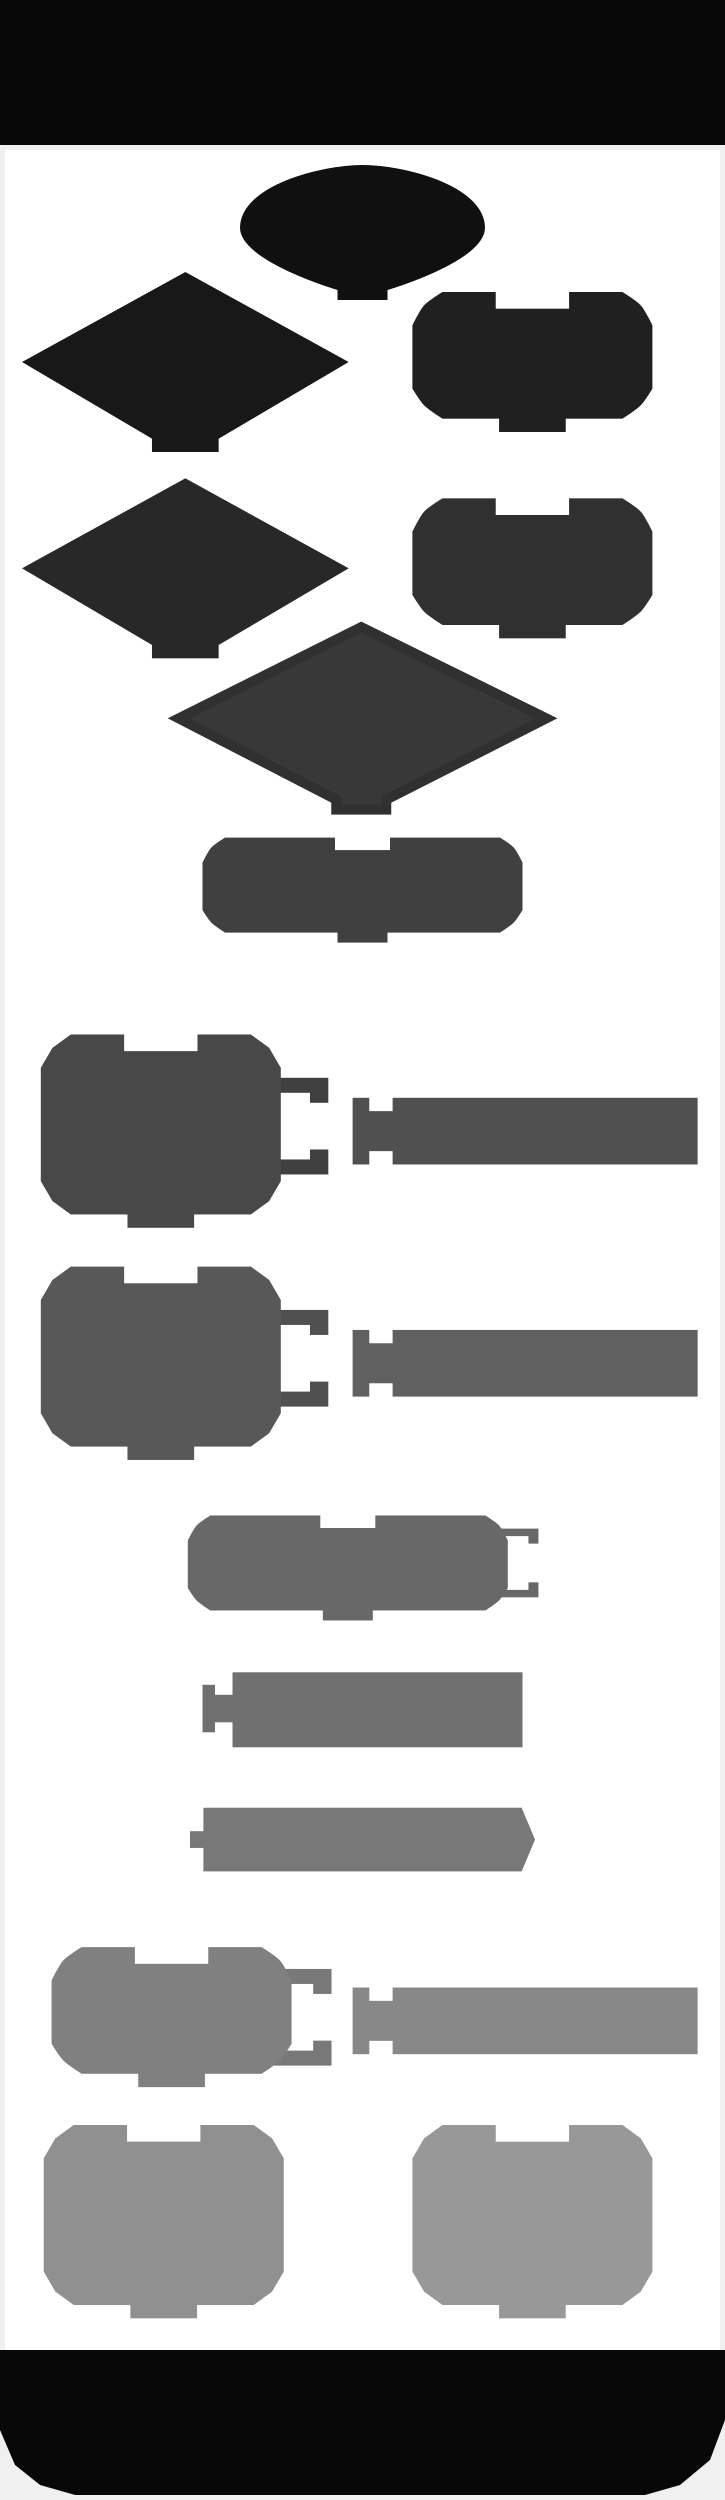
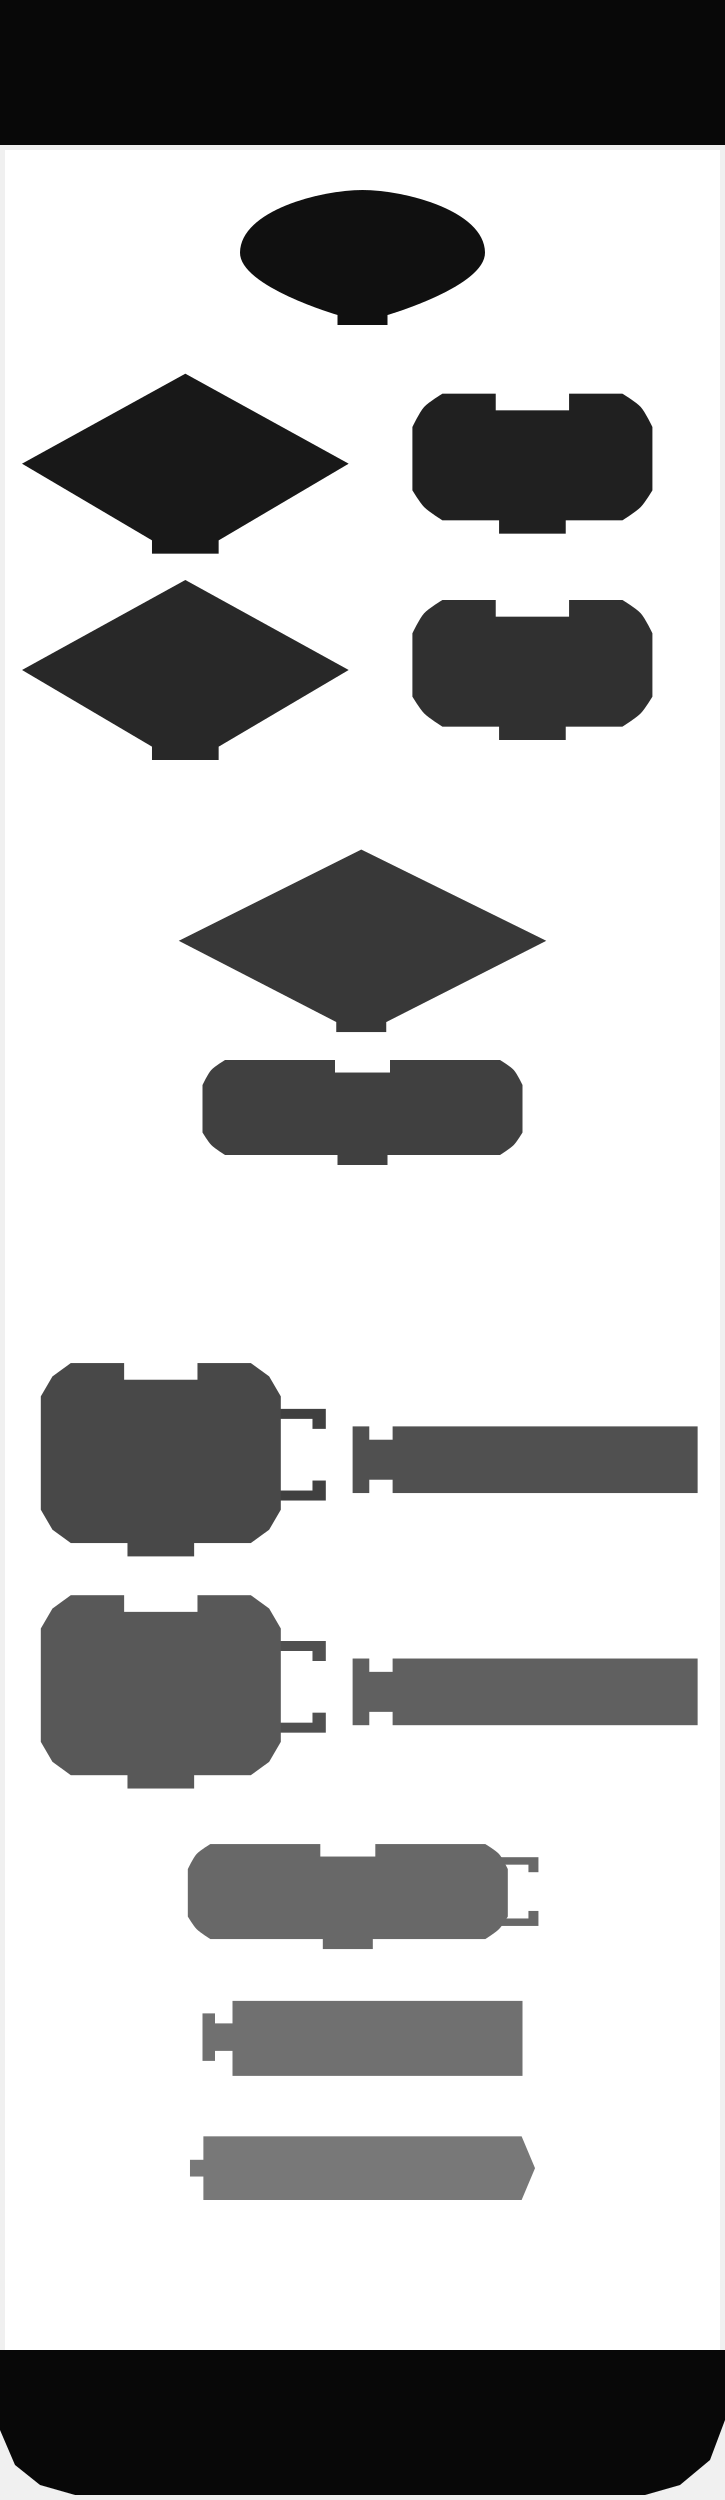
<svg xmlns="http://www.w3.org/2000/svg" version="1.0" width="145" height="500" id="svg2">
+   <defs id="defs44" />
  <rect width="143" height="440" x="1" y="30" id="rect4" style="opacity:1;fill:#ffffff;fill-opacity:1;stroke:none;stroke-width:4;stroke-opacity:1" />
  <rect width="145" height="29" x="0" y="0" id="rect6" style="opacity:1;fill:#080808;fill-opacity:1;stroke:none;stroke-width:1;stroke-opacity:1" />
  <path d="M 0,470 L 0,486 L 3,493 L 8,497 L 15,499 L 129,499 L 136,497 L 142,492 L 145,484 L 145,470 L 0,470 z" id="path8" style="fill:#080808;fill-opacity:1;stroke:none;stroke-width:1px;stroke-opacity:1" />
-   <path d="M 69.731,72.403 L 69.731,72.403 L 43.73,87.737 L 43.73,87.737 L 43.73,90.403 L 30.396,90.403 L 30.396,87.737 C 30.396,87.737 4.395,72.403 4.395,72.403 C 4.395,72.403 37.063,54.402 37.063,54.402 C 37.063,54.402 69.731,72.403 69.731,72.403 z" id="path49" style="fill:#181818;fill-opacity:1;stroke:none;stroke-width:1;stroke-opacity:1" />
-   <path d="M 113.814,58.402 C 124.481,58.402 124.481,58.402 124.481,58.402 C 124.481,58.402 127.236,60.06 128.148,61.069 C 129.08,62.099 130.482,65.069 130.482,65.069 L 130.482,77.736 C 130.482,77.736 129.004,80.199 128.148,81.07 C 127.195,82.04 124.481,83.736 124.481,83.736 L 113.148,83.736 L 113.148,83.736 L 113.148,86.403 L 99.814,86.403 L 99.814,83.736 L 88.48,83.736 C 88.48,83.736 85.766,82.04 84.813,81.07 C 83.957,80.199 82.479,77.736 82.479,77.736 L 82.479,65.069 C 82.479,65.069 83.881,62.099 84.813,61.069 C 85.725,60.06 88.48,58.402 88.48,58.402 L 99.147,58.402 L 99.147,61.735 L 113.814,61.735 L 113.814,58.402 z" id="path55" style="fill:#202020;fill-opacity:1;stroke:none;stroke-width:1;stroke-opacity:1" />
-   <path d="M 69.731,113.663 L 69.731,113.663 L 43.73,128.997 L 43.73,128.997 L 43.73,131.664 L 30.396,131.664 L 30.396,128.997 C 30.396,128.997 4.395,113.663 4.395,113.663 C 4.395,113.663 37.063,95.662 37.063,95.662 C 37.063,95.662 69.731,113.663 69.731,113.663 z" id="path61" style="fill:#282828;fill-opacity:1;stroke:none;stroke-width:1;stroke-opacity:1" />
-   <path d="M 113.814,99.663 C 124.481,99.663 124.481,99.663 124.481,99.663 C 124.481,99.663 127.236,101.32 128.148,102.329 C 129.08,103.36 130.482,106.33 130.482,106.33 L 130.482,118.997 C 130.482,118.997 129.004,121.46 128.148,122.33 C 127.195,123.301 124.481,124.997 124.481,124.997 L 113.148,124.997 L 113.148,124.997 L 113.148,127.664 L 99.814,127.664 L 99.814,124.997 L 88.48,124.997 C 88.48,124.997 85.766,123.301 84.813,122.33 C 83.957,121.46 82.479,118.997 82.479,118.997 L 82.479,106.33 C 82.479,106.33 83.881,103.36 84.813,102.329 C 85.725,101.32 88.48,99.663 88.48,99.663 L 99.147,99.663 L 99.147,102.996 L 113.814,102.996 L 113.814,99.663 z" id="path67" style="fill:#303030;fill-opacity:1;stroke:none;stroke-width:1;stroke-opacity:1" />
-   <g transform="matrix(0.5,0,0,0.5,35,124.9261)" id="g2737" style="fill:#383838;fill-opacity:1">
-     <path d="M 74.5,1 L 1.5,37.5 L 64.5,70 L 64.5,74 L 84.5,74 L 84.5,70 L 148.5,37.5 L 74.5,1 z" id="path6722" style="fill:#383838;fill-opacity:1;stroke:#303030;stroke-width:4;stroke-opacity:1" />
+   <path d="M 69.731,92.738 L 69.731,92.738 L 43.73,108.072 L 43.73,108.072 L 43.73,110.739 L 30.396,110.739 L 30.396,108.072 C 30.396,108.072 4.395,92.738 4.395,92.738 C 4.395,92.738 37.063,74.737 37.063,74.737 C 37.063,74.737 69.731,92.738 69.731,92.738 z" id="path49" style="fill:#181818;fill-opacity:1;stroke:none;stroke-width:1;stroke-opacity:1" />
+   <path d="M 113.814,78.738 C 124.481,78.738 124.481,78.738 124.481,78.738 C 124.481,78.738 127.236,80.395 128.148,81.404 C 129.08,82.435 130.482,85.405 130.482,85.405 L 130.482,98.072 C 130.482,98.072 129.004,100.534 128.148,101.405 C 127.195,102.376 124.481,104.072 124.481,104.072 L 113.148,104.072 L 113.148,104.072 L 113.148,106.739 L 99.814,106.739 L 99.814,104.072 L 88.48,104.072 C 88.48,104.072 85.766,102.376 84.813,101.405 C 83.957,100.534 82.479,98.072 82.479,98.072 L 82.479,85.405 C 82.479,85.405 83.881,82.435 84.813,81.404 C 85.725,80.395 88.48,78.738 88.48,78.738 L 99.147,78.738 L 99.147,82.071 L 113.814,82.071 L 113.814,78.738 z" id="path55" style="fill:#202020;fill-opacity:1;stroke:none;stroke-width:1;stroke-opacity:1" />
+   <path d="M 69.731,133.999 L 69.731,133.999 L 43.73,149.333 L 43.73,149.333 L 43.73,152 L 30.396,152 L 30.396,149.333 C 30.396,149.333 4.395,133.999 4.395,133.999 C 4.395,133.999 37.063,115.998 37.063,115.998 C 37.063,115.998 69.731,133.999 69.731,133.999 z" id="path61" style="fill:#282828;fill-opacity:1;stroke:none;stroke-width:1;stroke-opacity:1" />
+   <path d="M 113.814,119.998 C 124.481,119.998 124.481,119.998 124.481,119.998 C 124.481,119.998 127.236,121.656 128.148,122.665 C 129.08,123.696 130.482,126.665 130.482,126.665 L 130.482,139.333 C 130.482,139.333 129.004,141.795 128.148,142.666 C 127.195,143.637 124.481,145.333 124.481,145.333 L 113.148,145.333 L 113.148,145.333 L 113.148,148 L 99.814,148 L 99.814,145.333 L 88.48,145.333 C 88.48,145.333 85.766,143.637 84.813,142.666 C 83.957,141.795 82.479,139.333 82.479,139.333 L 82.479,126.665 C 82.479,126.665 83.881,123.696 84.813,122.665 C 85.725,121.656 88.48,119.998 88.48,119.998 L 99.147,119.998 L 99.147,123.332 L 113.814,123.332 L 113.814,119.998 z" id="path67" style="fill:#303030;fill-opacity:1;stroke:none;stroke-width:1;stroke-opacity:1" />
+   <g transform="matrix(0.5,0,0,0.5,35,169.4099)" id="g2737" style="fill:#383838;fill-opacity:1">
+     <path d="M 74.5,1 L 1.5,37.5 L 64.5,70 L 64.5,74 L 84.5,74 L 84.5,70 L 148.5,37.5 L 74.5,1 z" id="path6722" style="fill:#383838;fill-opacity:1;stroke:none;stroke-width:4;stroke-opacity:1" />
  </g>
-   <g transform="matrix(0.5,0,0,0.5,40,167.0162)" id="g2873" style="fill:#404040;fill-opacity:1;stroke:none">
+   <g transform="matrix(0.5,0,0,0.5,40,211.5)" id="g2873" style="fill:#404040;fill-opacity:1;stroke:none">
    <path d="M 76,1 C 92,1 120,1 120,1 C 120,1 124.132,3.487 125.5,5 C 126.897,6.546 129,11 129,11 L 129,30 C 129,30 126.783,33.694 125.5,35 C 124.07,36.456 120,39 120,39 L 75,39 L 75,39 L 75,43 L 55,43 L 55,39 L 10,39 C 10,39 5.93,36.456 4.5,35 C 3.217,33.694 1,30 1,30 L 1,11 C 1,11 3.103,6.546 4.5,5 C 5.868,3.487 10,1 10,1 L 54,1 L 54,6 L 76,6 L 76,1 z" id="path10" style="fill:#404040;fill-opacity:1;stroke:none;stroke-width:4;stroke-opacity:1" />
  </g>
-   <g transform="matrix(0.6667,0,0,0.6667,7.492882,212.0591)" id="g85">
-     <path d="M 70,6 L 86.5,6 L 86.5,12 L 82.5,12 L 82.5,9 L 72,9" id="path87" style="fill:#404040;fill-opacity:1;stroke:#404040;stroke-width:1.5;stroke-opacity:1" />
-     <path d="M 70,33.5 L 86.5,33.5 L 86.5,27.5 L 82.5,27.5 L 82.5,30.5 L 72,30.5" id="path89" style="fill:#404040;fill-opacity:1;stroke:#404040;stroke-width:1.5;stroke-opacity:1" />
+   <g transform="matrix(0.6667,0,0,0.6667,7.492882,277.7771)" id="g85">
+     <path d="M 70,6 L 86.5,6 L 86.5,12 L 82.5,12 L 82.5,9 L 72,9" id="path87" style="fill:#404040;fill-opacity:1;stroke:none;stroke-width:1.5;stroke-opacity:1" />
+     <path d="M 70,33.5 L 86.5,33.5 L 86.5,27.5 L 82.5,27.5 L 82.5,30.5 L 72,30.5" id="path89" style="fill:#404040;fill-opacity:1;stroke:none;stroke-width:1.5;stroke-opacity:1" />
  </g>
-   <path d="M 39.494,206.892 C 50.162,206.892 50.162,206.892 50.162,206.892 L 53.829,209.559 L 56.162,213.559 L 56.162,236.227 L 53.829,240.227 L 50.162,242.894 L 38.828,242.894 L 38.828,242.894 L 38.828,245.561 L 25.494,245.561 L 25.494,242.894 L 14.16,242.894 L 10.493,240.227 L 8.16,236.227 L 8.16,213.559 L 10.493,209.559 L 14.16,206.892 L 24.827,206.892 L 24.827,210.226 L 39.494,210.226 L 39.494,206.892 z" id="path91" style="fill:#484848;fill-opacity:1;stroke:none;stroke-width:1;stroke-opacity:1" />
-   <path d="M 70.523,219.559 L 73.856,219.559 L 73.856,222.226 L 78.523,222.226 L 78.523,219.559 L 139.526,219.559 L 139.526,232.893 L 78.523,232.893 L 78.523,230.227 L 73.856,230.227 L 73.856,232.893 L 70.523,232.893 L 70.523,219.559 z" id="path101" style="fill:#505050;fill-opacity:1;stroke:none;stroke-width:1;stroke-opacity:1" />
-   <g transform="matrix(0.6667,0,0,0.6667,7.492882,258.4863)" id="g107">
-     <path d="M 70,6 L 86.5,6 L 86.5,12 L 82.5,12 L 82.5,9 L 72,9" id="path109" style="fill:#505050;fill-opacity:1;stroke:#505050;stroke-width:1.5;stroke-opacity:1" />
-     <path d="M 70,33.5 L 86.5,33.5 L 86.5,27.5 L 82.5,27.5 L 82.5,30.5 L 72,30.5" id="path111" style="fill:#505050;fill-opacity:1;stroke:#505050;stroke-width:1.5;stroke-opacity:1" />
+   <path d="M 39.494,272.61 C 50.162,272.61 50.162,272.61 50.162,272.61 L 53.829,275.277 L 56.162,279.277 L 56.162,301.945 L 53.829,305.945 L 50.162,308.612 L 38.828,308.612 L 38.828,308.612 L 38.828,311.279 L 25.494,311.279 L 25.494,308.612 L 14.16,308.612 L 10.493,305.945 L 8.16,301.945 L 8.16,279.277 L 10.493,275.277 L 14.16,272.61 L 24.827,272.61 L 24.827,275.944 L 39.494,275.944 L 39.494,272.61 z" id="path91" style="fill:#484848;fill-opacity:1;stroke:none;stroke-width:1;stroke-opacity:1" />
+   <path d="M 70.523,285.277 L 73.856,285.277 L 73.856,287.944 L 78.523,287.944 L 78.523,285.277 L 139.526,285.277 L 139.526,298.611 L 78.523,298.611 L 78.523,295.945 L 73.856,295.945 L 73.856,298.611 L 70.523,298.611 L 70.523,285.277 z" id="path101" style="fill:#505050;fill-opacity:1;stroke:none;stroke-width:1;stroke-opacity:1" />
+   <g transform="matrix(0.6667,0,0,0.6667,7.492882,324.2043)" id="g107">
+     <path d="M 70,6 L 86.5,6 L 86.5,12 L 82.5,12 L 82.5,9 L 72,9" id="path109" style="fill:#505050;fill-opacity:1;stroke:none;stroke-width:1.5;stroke-opacity:1" />
+     <path d="M 70,33.5 L 86.5,33.5 L 86.5,27.5 L 82.5,27.5 L 82.5,30.5 L 72,30.5" id="path111" style="fill:#505050;fill-opacity:1;stroke:none;stroke-width:1.5;stroke-opacity:1" />
  </g>
-   <path d="M 39.494,253.319 C 50.162,253.319 50.162,253.319 50.162,253.319 L 53.829,255.986 L 56.162,259.986 L 56.162,282.654 L 53.829,286.654 L 50.162,289.321 L 38.828,289.321 L 38.828,289.321 L 38.828,291.988 L 25.494,291.988 L 25.494,289.321 L 14.16,289.321 L 10.493,286.654 L 8.16,282.654 L 8.16,259.986 L 10.493,255.986 L 14.16,253.319 L 24.827,253.319 L 24.827,256.653 L 39.494,256.653 L 39.494,253.319 z" id="path113" style="fill:#585858;fill-opacity:1;stroke:none;stroke-width:1;stroke-opacity:1" />
-   <path d="M 70.523,265.987 L 73.856,265.987 L 73.856,268.653 L 78.523,268.653 L 78.523,265.987 L 139.526,265.987 L 139.526,279.321 L 78.523,279.321 L 78.523,276.654 L 73.856,276.654 L 73.856,279.321 L 70.523,279.321 L 70.523,265.987 z" id="path123" style="fill:#606060;fill-opacity:1;stroke:none;stroke-width:1;stroke-opacity:1" />
-   <g transform="matrix(0.5,0,0,0.5,37.0625,302.5951)" id="g3062" style="fill:#686868;fill-opacity:1;stroke:none">
+   <path d="M 39.494,319.037 C 50.162,319.037 50.162,319.037 50.162,319.037 L 53.829,321.704 L 56.162,325.704 L 56.162,348.372 L 53.829,352.372 L 50.162,355.039 L 38.828,355.039 L 38.828,355.039 L 38.828,357.706 L 25.494,357.706 L 25.494,355.039 L 14.16,355.039 L 10.493,352.372 L 8.16,348.372 L 8.16,325.704 L 10.493,321.704 L 14.16,319.037 L 24.827,319.037 L 24.827,322.371 L 39.494,322.371 L 39.494,319.037 z" id="path113" style="fill:#585858;fill-opacity:1;stroke:none;stroke-width:1;stroke-opacity:1" />
+   <path d="M 70.523,331.705 L 73.856,331.705 L 73.856,334.371 L 78.523,334.371 L 78.523,331.705 L 139.526,331.705 L 139.526,345.039 L 78.523,345.039 L 78.523,342.372 L 73.856,342.372 L 73.856,345.039 L 70.523,345.039 L 70.523,331.705 z" id="path123" style="fill:#606060;fill-opacity:1;stroke:none;stroke-width:1;stroke-opacity:1" />
+   <g transform="matrix(0.5,0,0,0.5,37.0625,368.3131)" id="g3062" style="fill:#686868;fill-opacity:1;stroke:none">
    <g transform="translate(59.87868,45.17647)" id="g2533" style="fill:#686868;fill-opacity:1;stroke:none">
      <path d="M 64.871,-38.926 L 81.371,-38.926 L 81.371,-32.926 L 77.371,-32.926 L 77.371,-35.926 L 66.871,-35.926" id="path2493" style="fill:#686868;fill-opacity:1;stroke:none;stroke-width:3;stroke-opacity:1" />
      <path d="M 64.871,-11.426 L 81.371,-11.426 L 81.371,-17.426 L 77.371,-17.426 L 77.371,-14.426 L 66.871,-14.426" id="path2495" style="fill:#686868;fill-opacity:1;stroke:none;stroke-width:3;stroke-opacity:1" />
    </g>
    <path d="M 76,1 C 92,1 120,1 120,1 C 120,1 124.132,3.487 125.5,5 C 126.897,6.546 129,11 129,11 L 129,30 C 129,30 126.783,33.694 125.5,35 C 124.07,36.456 120,39 120,39 L 75,39 L 75,39 L 75,43 L 55,43 L 55,39 L 10,39 C 10,39 5.93,36.456 4.5,35 C 3.217,33.694 1,30 1,30 L 1,11 C 1,11 3.103,6.546 4.5,5 C 5.868,3.487 10,1 10,1 L 54,1 L 54,6 L 76,6 L 76,1 z" id="path3067" style="fill:#686868;fill-opacity:1;stroke:none;stroke-width:4;stroke-opacity:1" />
  </g>
-   <g transform="matrix(0.5,0,0,0.5,40,333.9595)" id="g3156" style="fill:#707070;fill-opacity:1;stroke:none">
+   <g transform="matrix(0.5,0,0,0.5,40,399.6775)" id="g3156" style="fill:#707070;fill-opacity:1;stroke:none">
    <path d="M 13,1 L 13,10 L 6,10 L 6,6 L 1,6 L 1,25 L 6,25 L 6,21 L 13,21 L 13,31 L 129,31 L 129,1 L 13,1 z" id="path11" style="fill:#707070;fill-opacity:1;stroke:none;stroke-width:4;stroke-opacity:1" />
  </g>
-   <g transform="translate(-1.88425e-2,8)" id="g149" style="fill:#787878;fill-opacity:1;stroke:none">
+   <g transform="translate(-1.88425e-2,73.71799)" id="g149" style="fill:#787878;fill-opacity:1;stroke:none">
    <path d="M 40.694,353.552 L 40.694,358.242 L 38.014,358.242 L 38.014,361.592 L 40.694,361.592 L 40.694,366.282 L 104.344,366.282 L 107.024,359.917 L 104.344,353.552 L 40.694,353.552 z" id="path151" style="fill:#787878;fill-opacity:1;fill-rule:nonzero;stroke:none;stroke-width:1;stroke-linejoin:round;stroke-miterlimit:4;stroke-dasharray:none;stroke-opacity:1" />
  </g>
-   <g transform="translate(-1.571244,4.74717)" id="g157">
-     <g transform="matrix(0.6667,0,0,0.6667,9.706356,385.5411)" id="g159">
-       <path d="M 70,6 L 86.5,6 L 86.5,12 L 82.5,12 L 82.5,9 L 72,9" id="path161" style="fill:#787878;fill-opacity:1;stroke:#787878;stroke-width:1.5;stroke-opacity:1" />
-       <path d="M 70,33.5 L 86.5,33.5 L 86.5,27.5 L 82.5,27.5 L 82.5,30.5 L 72,30.5" id="path163" style="fill:#787878;fill-opacity:1;stroke:#787878;stroke-width:1.5;stroke-opacity:1" />
-     </g>
-   </g>
-   <path d="M 41.648,389.422 C 52.315,389.422 52.315,389.422 52.315,389.422 C 52.315,389.422 55.07,391.08 55.982,392.089 C 56.914,393.12 58.316,396.089 58.316,396.089 L 58.316,408.756 C 58.316,408.756 56.838,411.219 55.982,412.09 C 55.029,413.06 52.315,414.757 52.315,414.757 L 40.982,414.757 L 40.982,414.757 L 40.982,417.424 L 27.648,417.424 L 27.648,414.757 L 16.314,414.757 C 16.314,414.757 13.6,413.06 12.647,412.09 C 11.791,411.219 10.313,408.756 10.313,408.756 L 10.313,396.089 C 10.313,396.089 11.715,393.12 12.647,392.089 C 13.559,391.08 16.314,389.422 16.314,389.422 L 26.981,389.422 L 26.981,392.756 L 41.648,392.756 L 41.648,389.422 z" id="path165" style="fill:#808080;fill-opacity:1;stroke:none;stroke-width:1;stroke-opacity:1" />
-   <g transform="translate(5.210508,8)" id="g171" style="fill:#888888;fill-opacity:1;stroke:none">
-     <path d="M 65.312,389.503 L 68.646,389.503 L 68.646,392.17 L 73.312,392.17 L 73.312,389.503 L 134.315,389.503 L 134.315,402.837 L 73.312,402.837 L 73.312,400.17 L 68.646,400.17 L 68.646,402.837 L 65.312,402.837 L 65.312,389.503 z" id="path173" style="fill:#888888;fill-opacity:1;stroke:none;stroke-width:1;stroke-opacity:1" />
-   </g>
-   <path d="M 40.077,424.998 C 50.744,424.998 50.744,424.998 50.744,424.998 L 54.411,427.664 L 56.745,431.665 L 56.745,454.332 L 54.411,458.333 L 50.744,460.999 L 39.41,460.999 L 39.41,460.999 L 39.41,463.666 L 26.076,463.666 L 26.076,460.999 L 14.742,460.999 L 11.076,458.333 L 8.742,454.332 L 8.742,431.665 L 11.076,427.664 L 14.742,424.998 L 25.41,424.998 L 25.41,428.331 L 40.077,428.331 L 40.077,424.998 z" id="path179" style="fill:#909090;fill-opacity:1;stroke:none;stroke-width:1;stroke-opacity:1" />
-   <path d="M 113.814,424.998 C 124.481,424.998 124.481,424.998 124.481,424.998 L 128.148,427.664 L 130.482,431.665 L 130.482,454.332 L 128.148,458.333 L 124.481,460.999 L 113.148,460.999 L 113.148,460.999 L 113.148,463.666 L 99.814,463.666 L 99.814,460.999 L 88.48,460.999 L 84.813,458.333 L 82.479,454.332 L 82.479,431.665 L 84.813,427.664 L 88.48,424.998 L 99.147,424.998 L 99.147,428.331 L 113.814,428.331 L 113.814,424.998 z" id="path191" style="fill:#989898;fill-opacity:1;stroke:none;stroke-width:1;stroke-opacity:1" />
-   <path d="M 97,45.5 C 97.099,52.291 77.5,58 77.5,58 L 77.5,58 L 77.5,60 L 67.5,60 L 67.5,58 C 67.5,58 47.901,52.291 48,45.5 C 48.123,37.109 64.108,33 72.5,33 C 80.892,33 96.877,37.109 97,45.5 z" id="path2528" style="fill:#101010;fill-opacity:1;stroke:none;stroke-width:2;stroke-opacity:1" />
+   <path d="M 97,50.5 C 97.099,57.291 77.5,63 77.5,63 L 77.5,63 L 77.5,65 L 67.5,65 L 67.5,63 C 67.5,63 47.901,57.291 48,50.5 C 48.123,42.109 64.108,38 72.5,38 C 80.892,38 96.877,42.109 97,50.5 z" id="path2528" style="fill:#101010;fill-opacity:1;stroke:none;stroke-width:2;stroke-opacity:1" />
</svg>
